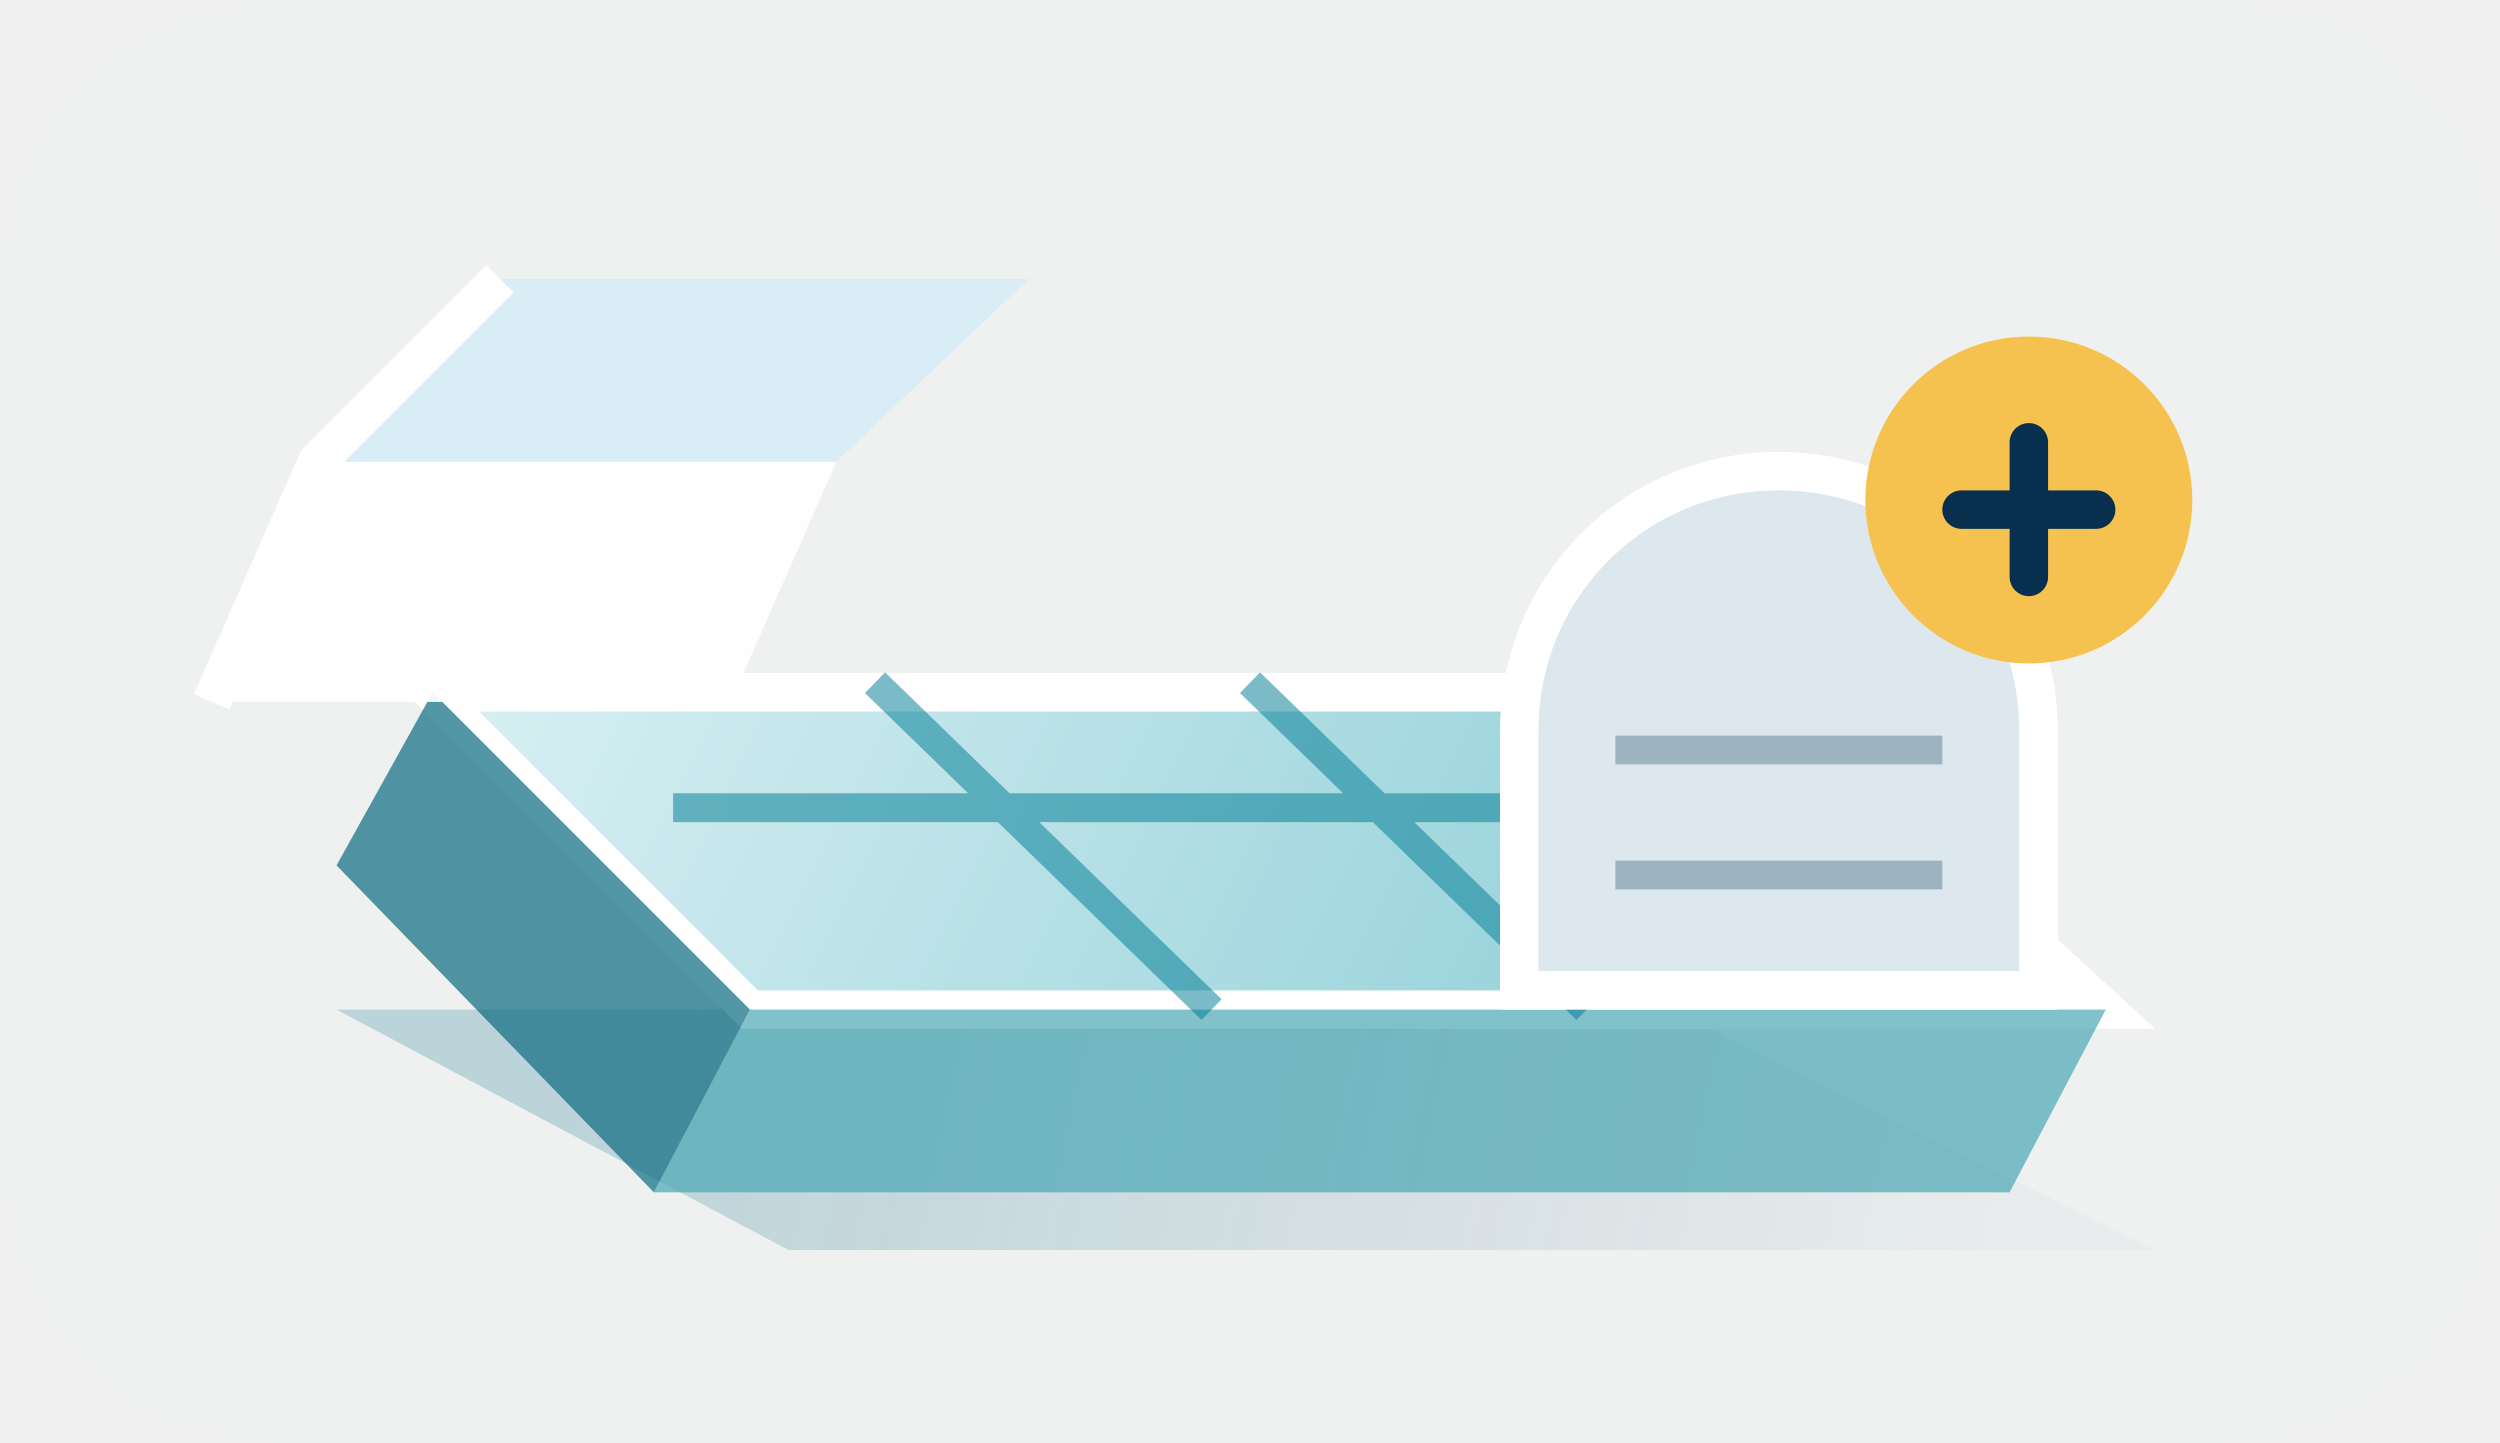
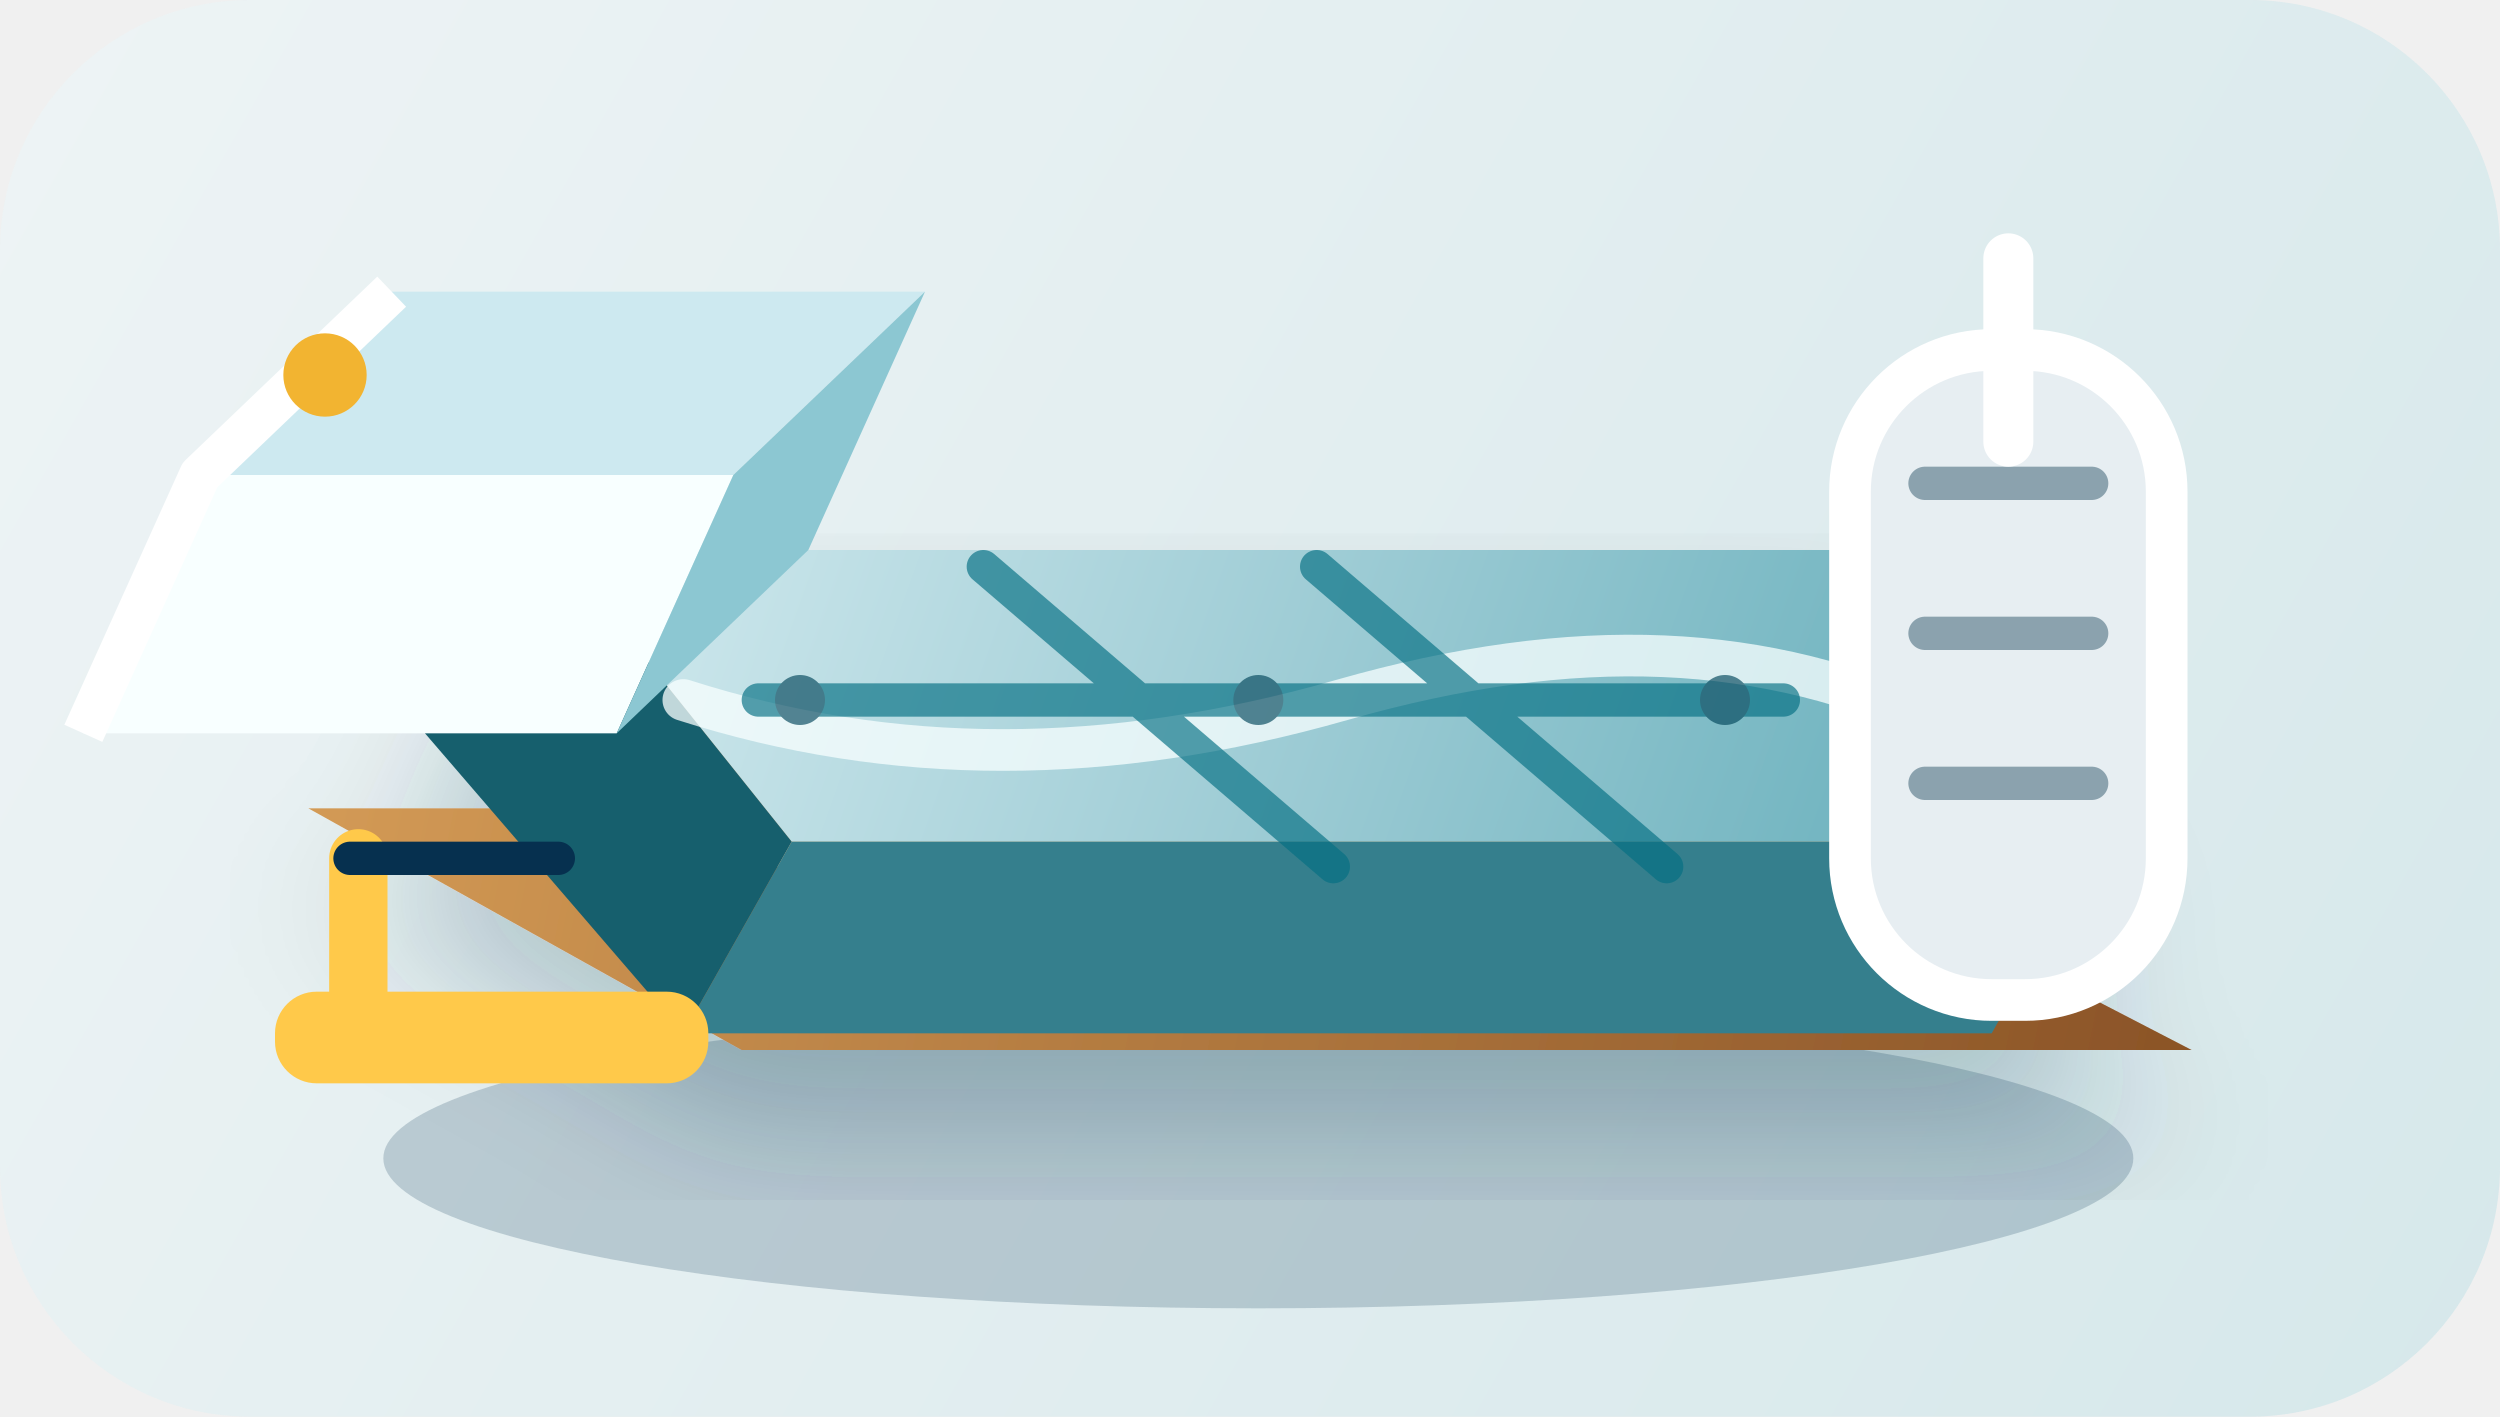
- <svg xmlns="http://www.w3.org/2000/svg" viewBox="0 0 260 150" role="img" aria-labelledby="title desc">
+ <svg xmlns="http://www.w3.org/2000/svg" viewBox="0 0 300 170" role="img" aria-labelledby="title desc">
  <defs>
-     <linearGradient id="slab" x1="44" y1="48" x2="206" y2="128" gradientUnits="userSpaceOnUse">
-       <stop stop-color="#dff3f6" />
-       <stop offset="1" stop-color="#7fc7d1" />
+     <linearGradient id="sky" x1="0" y1="0" x2="300" y2="170" gradientUnits="userSpaceOnUse">
+       <stop stop-color="#e8fbff" />
+       <stop offset="1" stop-color="#9ed6df" />
    </linearGradient>
-     <linearGradient id="shadow" x1="58" y1="104" x2="212" y2="137" gradientUnits="userSpaceOnUse">
-       <stop stop-color="#006b86" stop-opacity=".22" />
-       <stop offset="1" stop-color="#003d5c" stop-opacity=".02" />
+     <linearGradient id="wet" x1="55" y1="71" x2="246" y2="139" gradientUnits="userSpaceOnUse">
+       <stop stop-color="#d9eef2" />
+       <stop offset=".5" stop-color="#9ccbd4" />
+       <stop offset="1" stop-color="#5ca9b6" />
    </linearGradient>
+     <linearGradient id="wood" x1="39" y1="86" x2="258" y2="130" gradientUnits="userSpaceOnUse">
+       <stop stop-color="#d39a55" />
+       <stop offset="1" stop-color="#8c5528" />
+     </linearGradient>
+     <filter id="shadow" x="-20%" y="-20%" width="140%" height="150%">
+       <feDropShadow dx="0" dy="10" stdDeviation="8" flood-color="#003049" flood-opacity=".22" />
+     </filter>
  </defs>
-   <rect width="260" height="150" rx="28" fill="#eaf8fb" opacity=".16" />
-   <path d="M35 105 174 105 224 130 82 130Z" fill="url(#shadow)" />
-   <path d="M45 72 183 72 219 105 78 105Z" fill="url(#slab)" stroke="#ffffff" stroke-width="4" />
-   <path d="M78 105 219 105 209 124 68 124Z" fill="#4aa7b4" opacity=".7" />
-   <path d="M45 72 78 105 68 124 35 90Z" fill="#116d83" opacity=".72" />
-   <path d="M70 84h119M91 71l35 34M130 71l35 34" stroke="#007d94" stroke-width="3" opacity=".52" />
-   <path d="M33 48h54l-11 25H22Z" fill="#ffffff" opacity=".92" />
-   <path d="M33 48 52 29h55L87 48Z" fill="#d8edf5" />
-   <path d="M22 73 33 48 52 29" fill="none" stroke="#ffffff" stroke-width="4" stroke-linejoin="round" />
-   <path d="M185 49c15 0 27 12 27 27v27h-54V76c0-15 12-27 27-27Z" fill="#dce8ee" stroke="#ffffff" stroke-width="4" />
-   <path d="M168 91h34M168 78h34" stroke="#7d96a8" stroke-width="3" opacity=".65" />
-   <circle cx="211" cy="52" r="17" fill="#f6c24f" />
-   <path d="M204 53h14M211 46v14" stroke="#08304e" stroke-width="4" stroke-linecap="round" />
+   <rect width="300" height="170" rx="30" fill="url(#sky)" opacity=".32" />
+   <ellipse cx="151" cy="139" rx="105" ry="18" fill="#05314f" opacity=".2" />
+   <g filter="url(#shadow)">
+     <path d="M37 97 207 97 263 126 89 126Z" fill="url(#wood)" />
+     <path d="M54 75 210 75 250 104 91 104Z" fill="#f2d49e" />
+     <path d="M62 78 207 78 240 101 94 101Z" fill="#79502d" opacity=".28" />
+     <path d="M67 66 224 66 252 101 95 101Z" fill="url(#wet)" />
+     <path d="M95 101 252 101 239 124 82 124Z" fill="#367f8d" />
+     <path d="M67 66 95 101 82 124 51 88Z" fill="#195e6d" />
+     <path d="M82 84c25 8 51 8 79 0s51-7 72 3" fill="none" stroke="#f8ffff" stroke-width="5" stroke-linecap="round" opacity=".75" />
+   </g>
+   <g opacity=".66">
+     <path d="M91 84h123M118 68l42 36M158 68l42 36" stroke="#036f82" stroke-width="4" stroke-linecap="round" />
+     <circle cx="96" cy="84" r="3" fill="#03485c" />
+     <circle cx="151" cy="84" r="3" fill="#03485c" />
+     <circle cx="207" cy="84" r="3" fill="#03485c" />
+   </g>
+   <g>
+     <path d="M24 57h64l-14 31H10Z" fill="#f8ffff" />
+     <path d="M24 57 47 35h64L88 57Z" fill="#cde9f0" />
+     <path d="M88 57 111 35l-14 31-23 22Z" fill="#8cc7d2" />
+     <path d="M10 88 24 57 47 35" fill="none" stroke="#ffffff" stroke-width="5" stroke-linejoin="round" />
+     <circle cx="39" cy="45" r="5" fill="#f2b431" />
+   </g>
+   <g>
+     <rect x="222" y="42" width="38" height="78" rx="17" fill="#e7eef2" stroke="#ffffff" stroke-width="5" />
+     <path d="M231 58h20M231 76h20M231 94h20" stroke="#8ba2ae" stroke-width="4" stroke-linecap="round" />
+     <path d="M241 31v22" stroke="#ffffff" stroke-width="6" stroke-linecap="round" />
+   </g>
+   <g>
+     <rect x="33" y="119" width="52" height="11" rx="5" fill="#ffc94a" />
+     <path d="M43 119v-16" stroke="#ffc94a" stroke-width="7" stroke-linecap="round" />
+     <path d="M42 103h25" stroke="#06304f" stroke-width="4" stroke-linecap="round" />
+   </g>
</svg>
